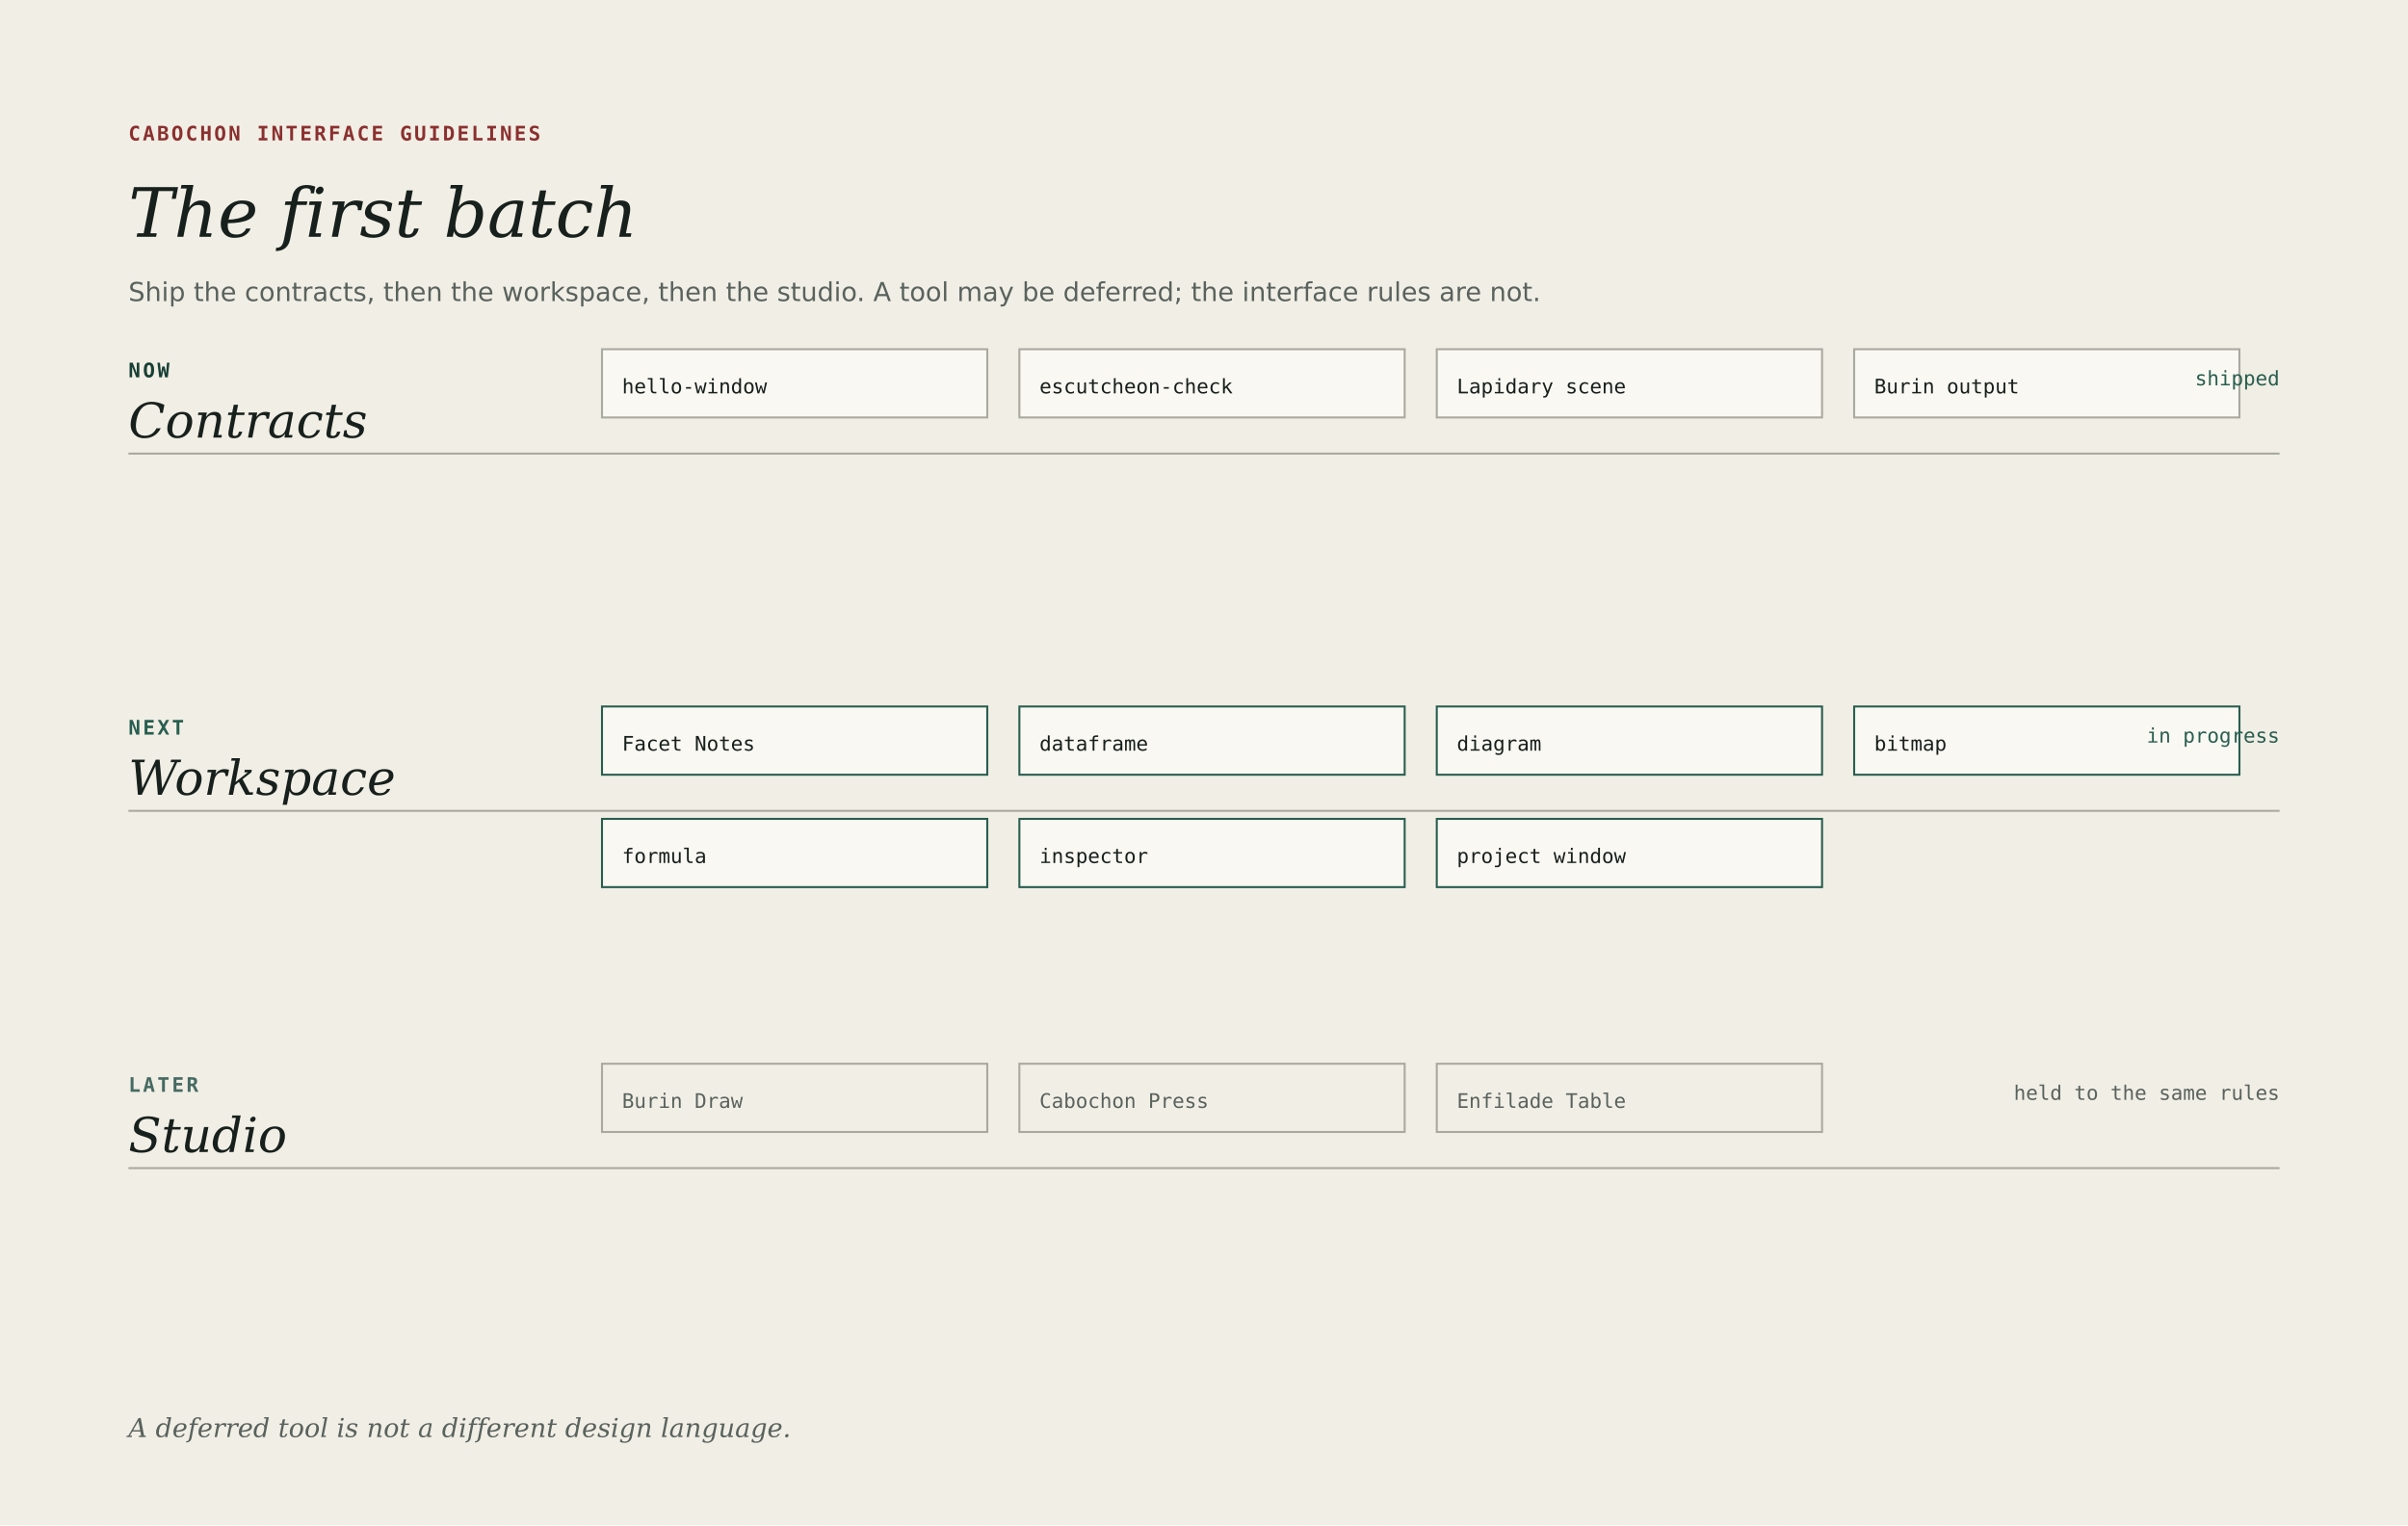
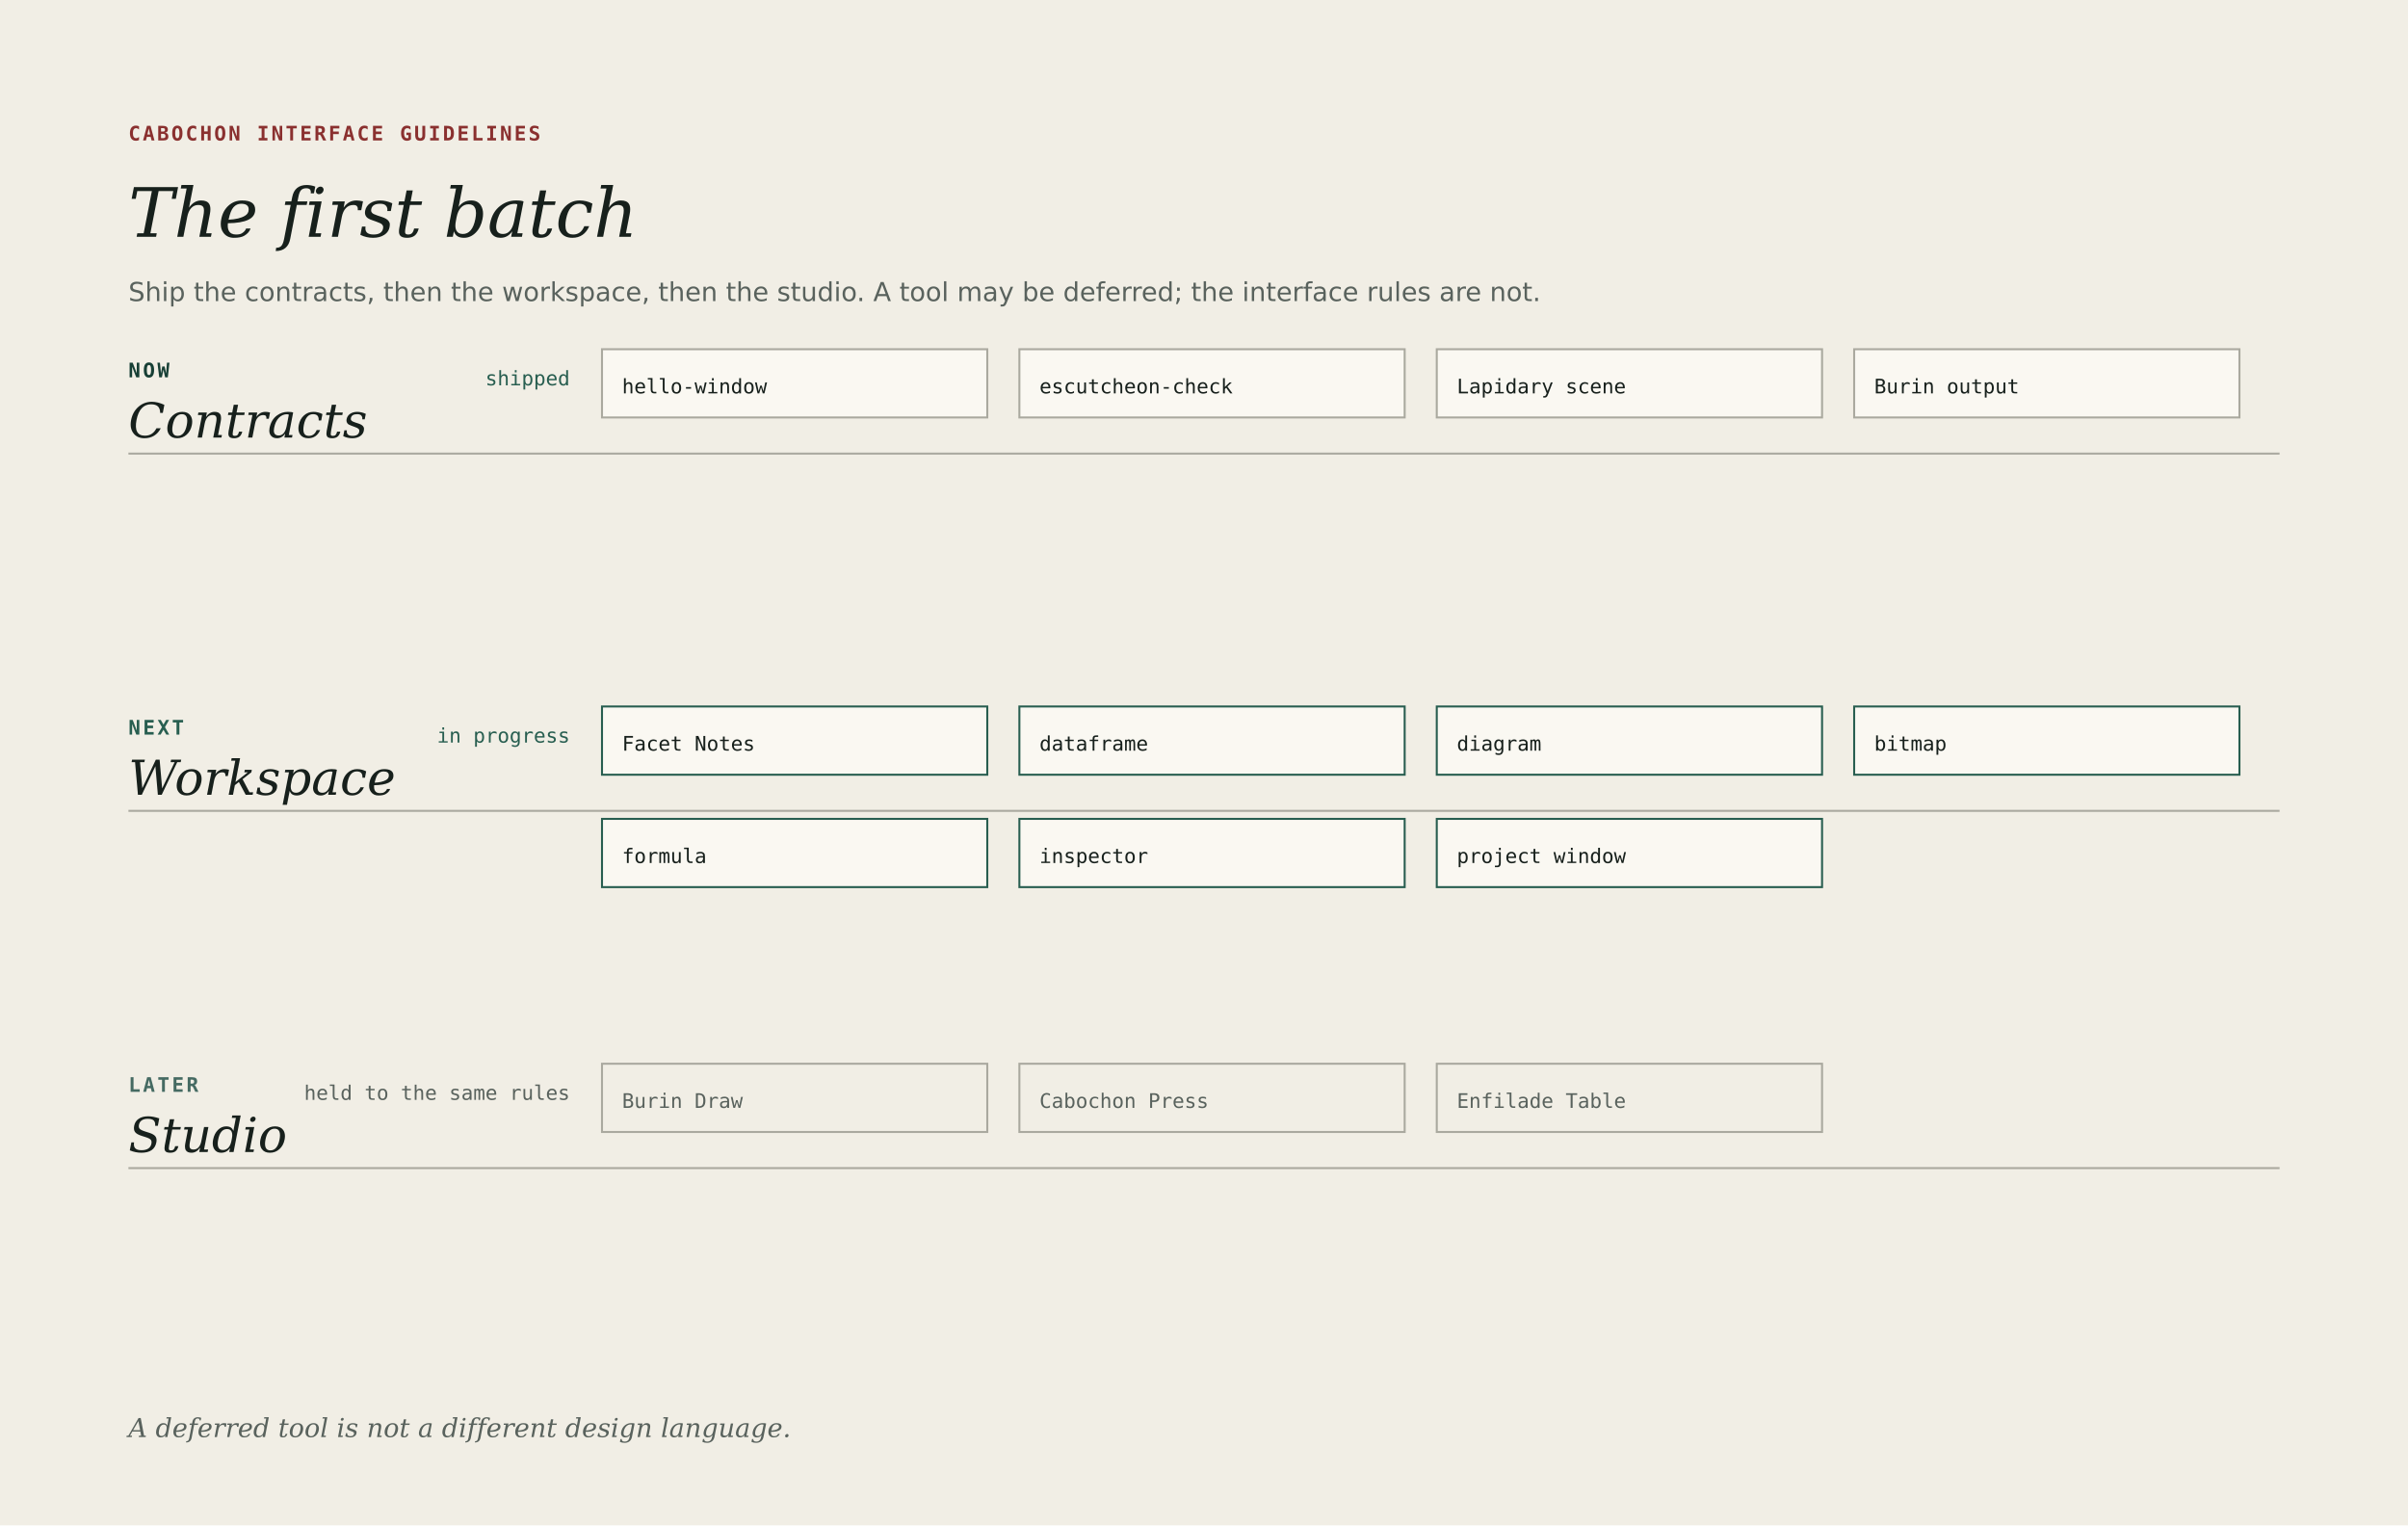
<svg xmlns="http://www.w3.org/2000/svg" viewBox="0 0 1200 760" width="1200" height="760" role="img" data-figure-class="schematic" data-figure-profile="substrate" aria-labelledby="title desc">
  <rect width="1200" height="760" fill="#F1EEE5" />
  <text x="64" y="70" fill="#8A302F" font-family="'DejaVu Sans Mono', 'Liberation Mono', monospace" font-size="10" font-weight="bold" text-anchor="start" font-style="normal" letter-spacing="1.1">CABOCHON INTERFACE GUIDELINES</text>
  <text x="64" y="118" fill="#17201C" font-family="Georgia, 'DejaVu Serif', 'Times New Roman', serif" font-size="34" font-weight="normal" text-anchor="start" font-style="italic">The first batch</text>
  <text x="64" y="150" fill="#59625D" font-family="'DejaVu Sans', 'Liberation Sans', Arial, sans-serif" font-size="13" font-weight="normal" text-anchor="start" font-style="normal">Ship the contracts, then the workspace, then the studio. A tool may be deferred; the interface rules are not.</text>
  <text x="64" y="188" fill="#173F35" font-family="'DejaVu Sans Mono', 'Liberation Mono', monospace" font-size="10" font-weight="bold" text-anchor="start" font-style="normal" letter-spacing="1.2">NOW</text>
  <text x="64" y="218" fill="#17201C" font-family="Georgia, 'DejaVu Serif', 'Times New Roman', serif" font-size="24" font-weight="normal" text-anchor="start" font-style="italic">Contracts</text>
  <line x1="64" y1="226" x2="1136" y2="226" stroke="#AAA99F" stroke-width="1" />
  <rect x="300" y="174" width="192" height="34" fill="#FAF8F2" stroke="#AAA99F" stroke-width="1" rx="0" />
  <text x="310" y="196" fill="#17201C" font-family="'DejaVu Sans Mono', 'Liberation Mono', monospace" font-size="10" font-weight="normal" text-anchor="start" font-style="normal">hello-window</text>
  <rect x="508" y="174" width="192" height="34" fill="#FAF8F2" stroke="#AAA99F" stroke-width="1" rx="0" />
  <text x="518" y="196" fill="#17201C" font-family="'DejaVu Sans Mono', 'Liberation Mono', monospace" font-size="10" font-weight="normal" text-anchor="start" font-style="normal">escutcheon-check</text>
  <rect x="716" y="174" width="192" height="34" fill="#FAF8F2" stroke="#AAA99F" stroke-width="1" rx="0" />
  <text x="726" y="196" fill="#17201C" font-family="'DejaVu Sans Mono', 'Liberation Mono', monospace" font-size="10" font-weight="normal" text-anchor="start" font-style="normal">Lapidary scene</text>
  <rect x="924" y="174" width="192" height="34" fill="#FAF8F2" stroke="#AAA99F" stroke-width="1" rx="0" />
  <text x="934" y="196" fill="#17201C" font-family="'DejaVu Sans Mono', 'Liberation Mono', monospace" font-size="10" font-weight="normal" text-anchor="start" font-style="normal">Burin output</text>
-   <text x="1136" y="192" fill="#285E50" font-family="'DejaVu Sans Mono', 'Liberation Mono', monospace" font-size="10" font-weight="normal" text-anchor="end" font-style="normal">shipped</text>
+   <text x="284" y="192" fill="#285E50" font-family="'DejaVu Sans Mono', 'Liberation Mono', monospace" font-size="10" font-weight="normal" text-anchor="end" font-style="normal">shipped</text>
  <text x="64" y="366" fill="#285E50" font-family="'DejaVu Sans Mono', 'Liberation Mono', monospace" font-size="10" font-weight="bold" text-anchor="start" font-style="normal" letter-spacing="1.2">NEXT</text>
  <text x="64" y="396" fill="#17201C" font-family="Georgia, 'DejaVu Serif', 'Times New Roman', serif" font-size="24" font-weight="normal" text-anchor="start" font-style="italic">Workspace</text>
  <line x1="64" y1="404" x2="1136" y2="404" stroke="#AAA99F" stroke-width="1" />
  <rect x="300" y="352" width="192" height="34" fill="#FAF8F2" stroke="#285E50" stroke-width="1" rx="0" />
  <text x="310" y="374" fill="#17201C" font-family="'DejaVu Sans Mono', 'Liberation Mono', monospace" font-size="10" font-weight="normal" text-anchor="start" font-style="normal">Facet Notes</text>
  <rect x="508" y="352" width="192" height="34" fill="#FAF8F2" stroke="#285E50" stroke-width="1" rx="0" />
  <text x="518" y="374" fill="#17201C" font-family="'DejaVu Sans Mono', 'Liberation Mono', monospace" font-size="10" font-weight="normal" text-anchor="start" font-style="normal">dataframe</text>
  <rect x="716" y="352" width="192" height="34" fill="#FAF8F2" stroke="#285E50" stroke-width="1" rx="0" />
  <text x="726" y="374" fill="#17201C" font-family="'DejaVu Sans Mono', 'Liberation Mono', monospace" font-size="10" font-weight="normal" text-anchor="start" font-style="normal">diagram</text>
  <rect x="924" y="352" width="192" height="34" fill="#FAF8F2" stroke="#285E50" stroke-width="1" rx="0" />
  <text x="934" y="374" fill="#17201C" font-family="'DejaVu Sans Mono', 'Liberation Mono', monospace" font-size="10" font-weight="normal" text-anchor="start" font-style="normal">bitmap</text>
  <rect x="300" y="408" width="192" height="34" fill="#FAF8F2" stroke="#285E50" stroke-width="1" rx="0" />
  <text x="310" y="430" fill="#17201C" font-family="'DejaVu Sans Mono', 'Liberation Mono', monospace" font-size="10" font-weight="normal" text-anchor="start" font-style="normal">formula</text>
  <rect x="508" y="408" width="192" height="34" fill="#FAF8F2" stroke="#285E50" stroke-width="1" rx="0" />
  <text x="518" y="430" fill="#17201C" font-family="'DejaVu Sans Mono', 'Liberation Mono', monospace" font-size="10" font-weight="normal" text-anchor="start" font-style="normal">inspector</text>
  <rect x="716" y="408" width="192" height="34" fill="#FAF8F2" stroke="#285E50" stroke-width="1" rx="0" />
  <text x="726" y="430" fill="#17201C" font-family="'DejaVu Sans Mono', 'Liberation Mono', monospace" font-size="10" font-weight="normal" text-anchor="start" font-style="normal">project window</text>
-   <text x="1136" y="370" fill="#285E50" font-family="'DejaVu Sans Mono', 'Liberation Mono', monospace" font-size="10" font-weight="normal" text-anchor="end" font-style="normal">in progress</text>
+   <text x="284" y="370" fill="#285E50" font-family="'DejaVu Sans Mono', 'Liberation Mono', monospace" font-size="10" font-weight="normal" text-anchor="end" font-style="normal">in progress</text>
  <text x="64" y="544" fill="#456A62" font-family="'DejaVu Sans Mono', 'Liberation Mono', monospace" font-size="10" font-weight="bold" text-anchor="start" font-style="normal" letter-spacing="1.2">LATER</text>
  <text x="64" y="574" fill="#17201C" font-family="Georgia, 'DejaVu Serif', 'Times New Roman', serif" font-size="24" font-weight="normal" text-anchor="start" font-style="italic">Studio</text>
  <line x1="64" y1="582" x2="1136" y2="582" stroke="#AAA99F" stroke-width="1" />
  <rect x="300" y="530" width="192" height="34" fill="#F1EEE5" stroke="#AAA99F" stroke-width="1" rx="0" />
  <text x="310" y="552" fill="#59625D" font-family="'DejaVu Sans Mono', 'Liberation Mono', monospace" font-size="10" font-weight="normal" text-anchor="start" font-style="normal">Burin Draw</text>
  <rect x="508" y="530" width="192" height="34" fill="#F1EEE5" stroke="#AAA99F" stroke-width="1" rx="0" />
  <text x="518" y="552" fill="#59625D" font-family="'DejaVu Sans Mono', 'Liberation Mono', monospace" font-size="10" font-weight="normal" text-anchor="start" font-style="normal">Cabochon Press</text>
  <rect x="716" y="530" width="192" height="34" fill="#F1EEE5" stroke="#AAA99F" stroke-width="1" rx="0" />
  <text x="726" y="552" fill="#59625D" font-family="'DejaVu Sans Mono', 'Liberation Mono', monospace" font-size="10" font-weight="normal" text-anchor="start" font-style="normal">Enfilade Table</text>
-   <text x="1136" y="548" fill="#59625D" font-family="'DejaVu Sans Mono', 'Liberation Mono', monospace" font-size="10" font-weight="normal" text-anchor="end" font-style="normal">held to the same rules</text>
+   <text x="284" y="548" fill="#59625D" font-family="'DejaVu Sans Mono', 'Liberation Mono', monospace" font-size="10" font-weight="normal" text-anchor="end" font-style="normal">held to the same rules</text>
  <text x="64" y="716" fill="#59625D" font-family="Georgia, 'DejaVu Serif', 'Times New Roman', serif" font-size="13" font-weight="normal" text-anchor="start" font-style="italic">A deferred tool is not a different design language.</text>
</svg>
